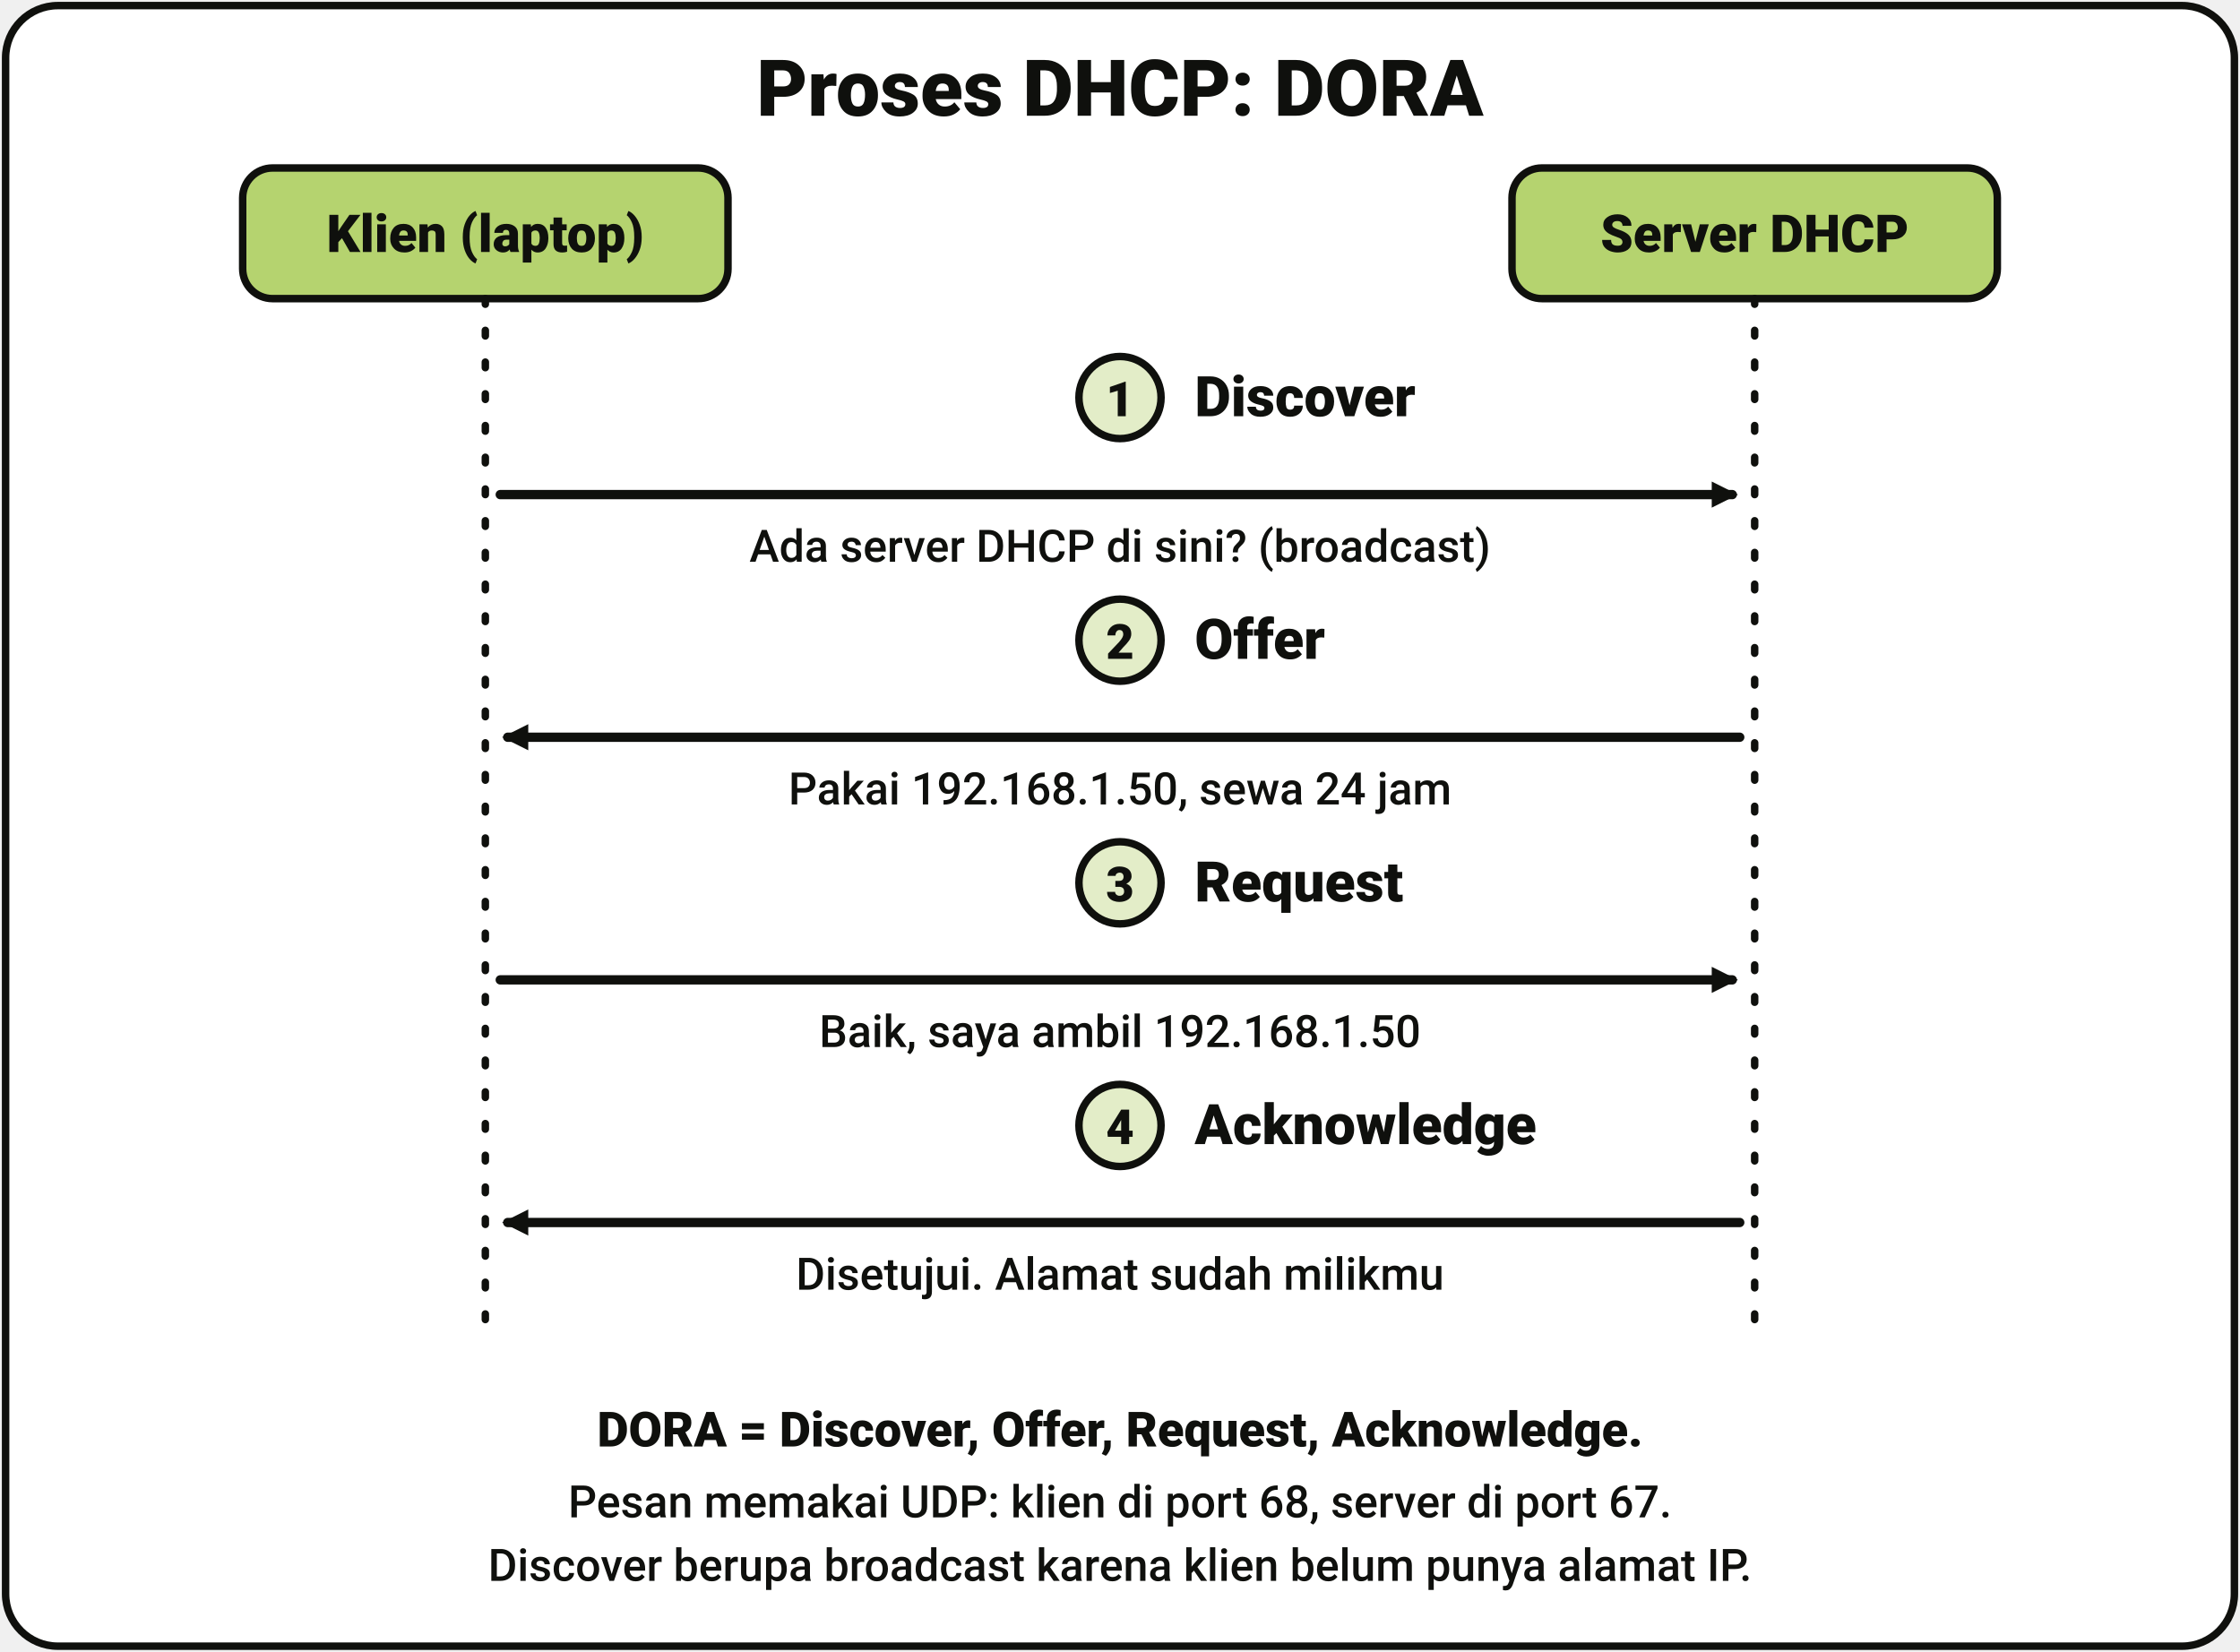
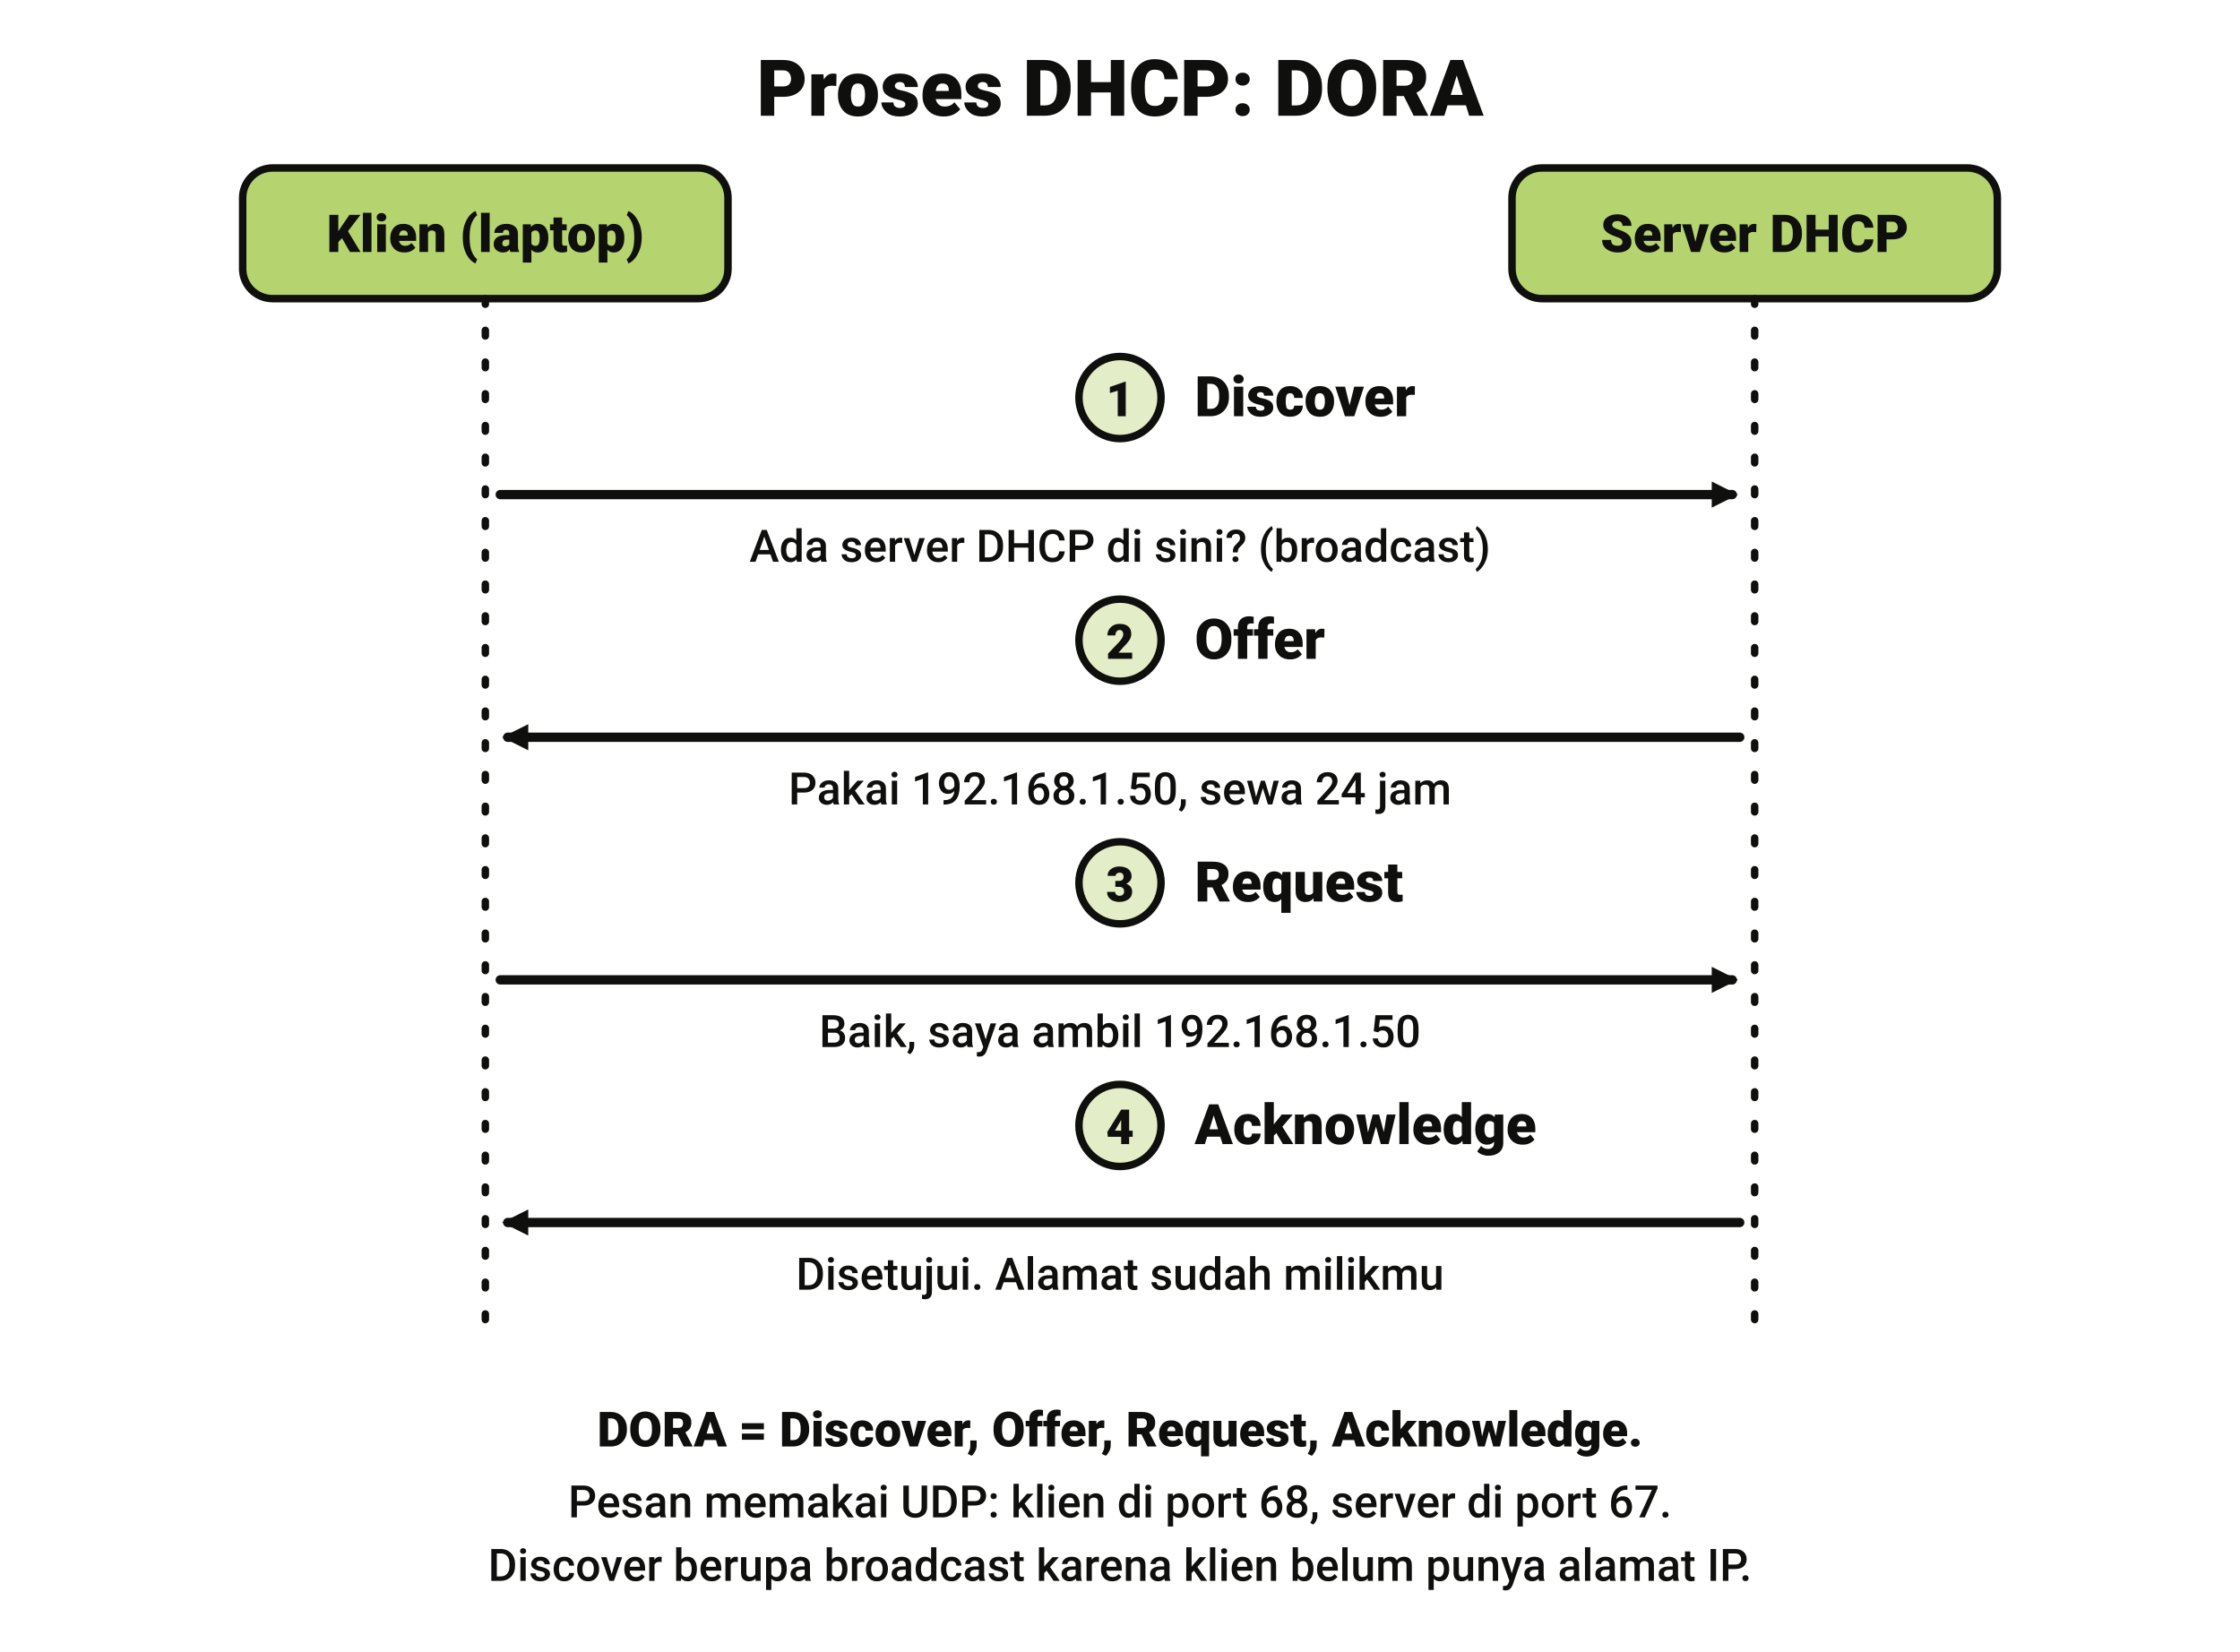
<svg xmlns="http://www.w3.org/2000/svg" viewBox="0 0 1200 885" width="1200" height="885" role="img" aria-labelledby="t" font-family="system-ui, 'Segoe UI', Roboto, sans-serif">
  <defs>
    <marker id="ah" markerWidth="14" markerHeight="14" refX="11" refY="7" orient="auto" markerUnits="userSpaceOnUse">
      <path d="M0 0L14 7L0 14z" fill="#0f100d" />
    </marker>
  </defs>
-   <rect x="3" y="3" width="1194" height="879" rx="28" fill="#ffffff" stroke="#0f100d" stroke-width="4" />
+   <rect width="1200" height="885" fill="#ffffff" />
  <text x="600" y="62" font-size="42" font-weight="800" text-anchor="middle" fill="#0f100d">Proses DHCP: DORA</text>
  <rect x="130" y="90" width="260" height="70" rx="16" fill="#b5d36f" stroke="#0f100d" stroke-width="4" />
  <text x="260" y="135" font-size="28" font-weight="800" text-anchor="middle" fill="#0f100d">Klien (laptop)</text>
  <rect x="810" y="90" width="260" height="70" rx="16" fill="#b5d36f" stroke="#0f100d" stroke-width="4" />
  <text x="940" y="135" font-size="28" font-weight="800" text-anchor="middle" fill="#0f100d">Server DHCP</text>
  <line x1="260" y1="160" x2="260" y2="720" stroke="#0f100d" stroke-width="4" stroke-linecap="round" stroke-dasharray="3 14" />
  <line x1="940" y1="160" x2="940" y2="720" stroke="#0f100d" stroke-width="4" stroke-linecap="round" stroke-dasharray="3 14" />
  <line x1="268" y1="265" x2="928" y2="265" stroke="#0f100d" stroke-width="5" stroke-linecap="round" marker-end="url(#ah)" />
  <circle cx="600" cy="213" r="22" fill="#e3edc8" stroke="#0f100d" stroke-width="4" />
  <text x="600" y="223" font-size="26" font-weight="800" text-anchor="middle" fill="#0f100d">1</text>
  <text x="640" y="223" font-size="30" font-weight="800" text-anchor="start" fill="#0f100d">Discover</text>
  <text x="600" y="301" font-size="24" font-weight="500" text-anchor="middle" fill="#0f100d">Ada server DHCP di sini? (broadcast)</text>
  <line x1="932" y1="395" x2="272" y2="395" stroke="#0f100d" stroke-width="5" stroke-linecap="round" marker-end="url(#ah)" />
  <circle cx="600" cy="343" r="22" fill="#e3edc8" stroke="#0f100d" stroke-width="4" />
  <text x="600" y="353" font-size="26" font-weight="800" text-anchor="middle" fill="#0f100d">2</text>
  <text x="640" y="353" font-size="30" font-weight="800" text-anchor="start" fill="#0f100d">Offer</text>
  <text x="600" y="431" font-size="24" font-weight="500" text-anchor="middle" fill="#0f100d">Pakai 192.168.1.50, sewa 24 jam</text>
  <line x1="268" y1="525" x2="928" y2="525" stroke="#0f100d" stroke-width="5" stroke-linecap="round" marker-end="url(#ah)" />
  <circle cx="600" cy="473" r="22" fill="#e3edc8" stroke="#0f100d" stroke-width="4" />
  <text x="600" y="483" font-size="26" font-weight="800" text-anchor="middle" fill="#0f100d">3</text>
  <text x="640" y="483" font-size="30" font-weight="800" text-anchor="start" fill="#0f100d">Request</text>
  <text x="600" y="561" font-size="24" font-weight="500" text-anchor="middle" fill="#0f100d">Baik, saya ambil 192.168.1.50</text>
  <line x1="932" y1="655" x2="272" y2="655" stroke="#0f100d" stroke-width="5" stroke-linecap="round" marker-end="url(#ah)" />
  <circle cx="600" cy="603" r="22" fill="#e3edc8" stroke="#0f100d" stroke-width="4" />
  <text x="600" y="613" font-size="26" font-weight="800" text-anchor="middle" fill="#0f100d">4</text>
  <text x="640" y="613" font-size="30" font-weight="800" text-anchor="start" fill="#0f100d">Acknowledge</text>
  <text x="600" y="691" font-size="24" font-weight="500" text-anchor="middle" fill="#0f100d">Disetujui. Alamat sudah milikmu</text>
  <text x="600" y="775" font-size="26" font-weight="800" text-anchor="middle" fill="#0f100d">DORA = Discover, Offer, Request, Acknowledge.</text>
  <text x="600" y="813" font-size="24" font-weight="500" text-anchor="middle" fill="#0f100d">Pesan memakai UDP: klien di port 68, server di port 67.</text>
  <text x="600" y="847" font-size="24" font-weight="500" text-anchor="middle" fill="#0f100d">Discover berupa broadcast karena klien belum punya alamat IP.</text>
</svg>
